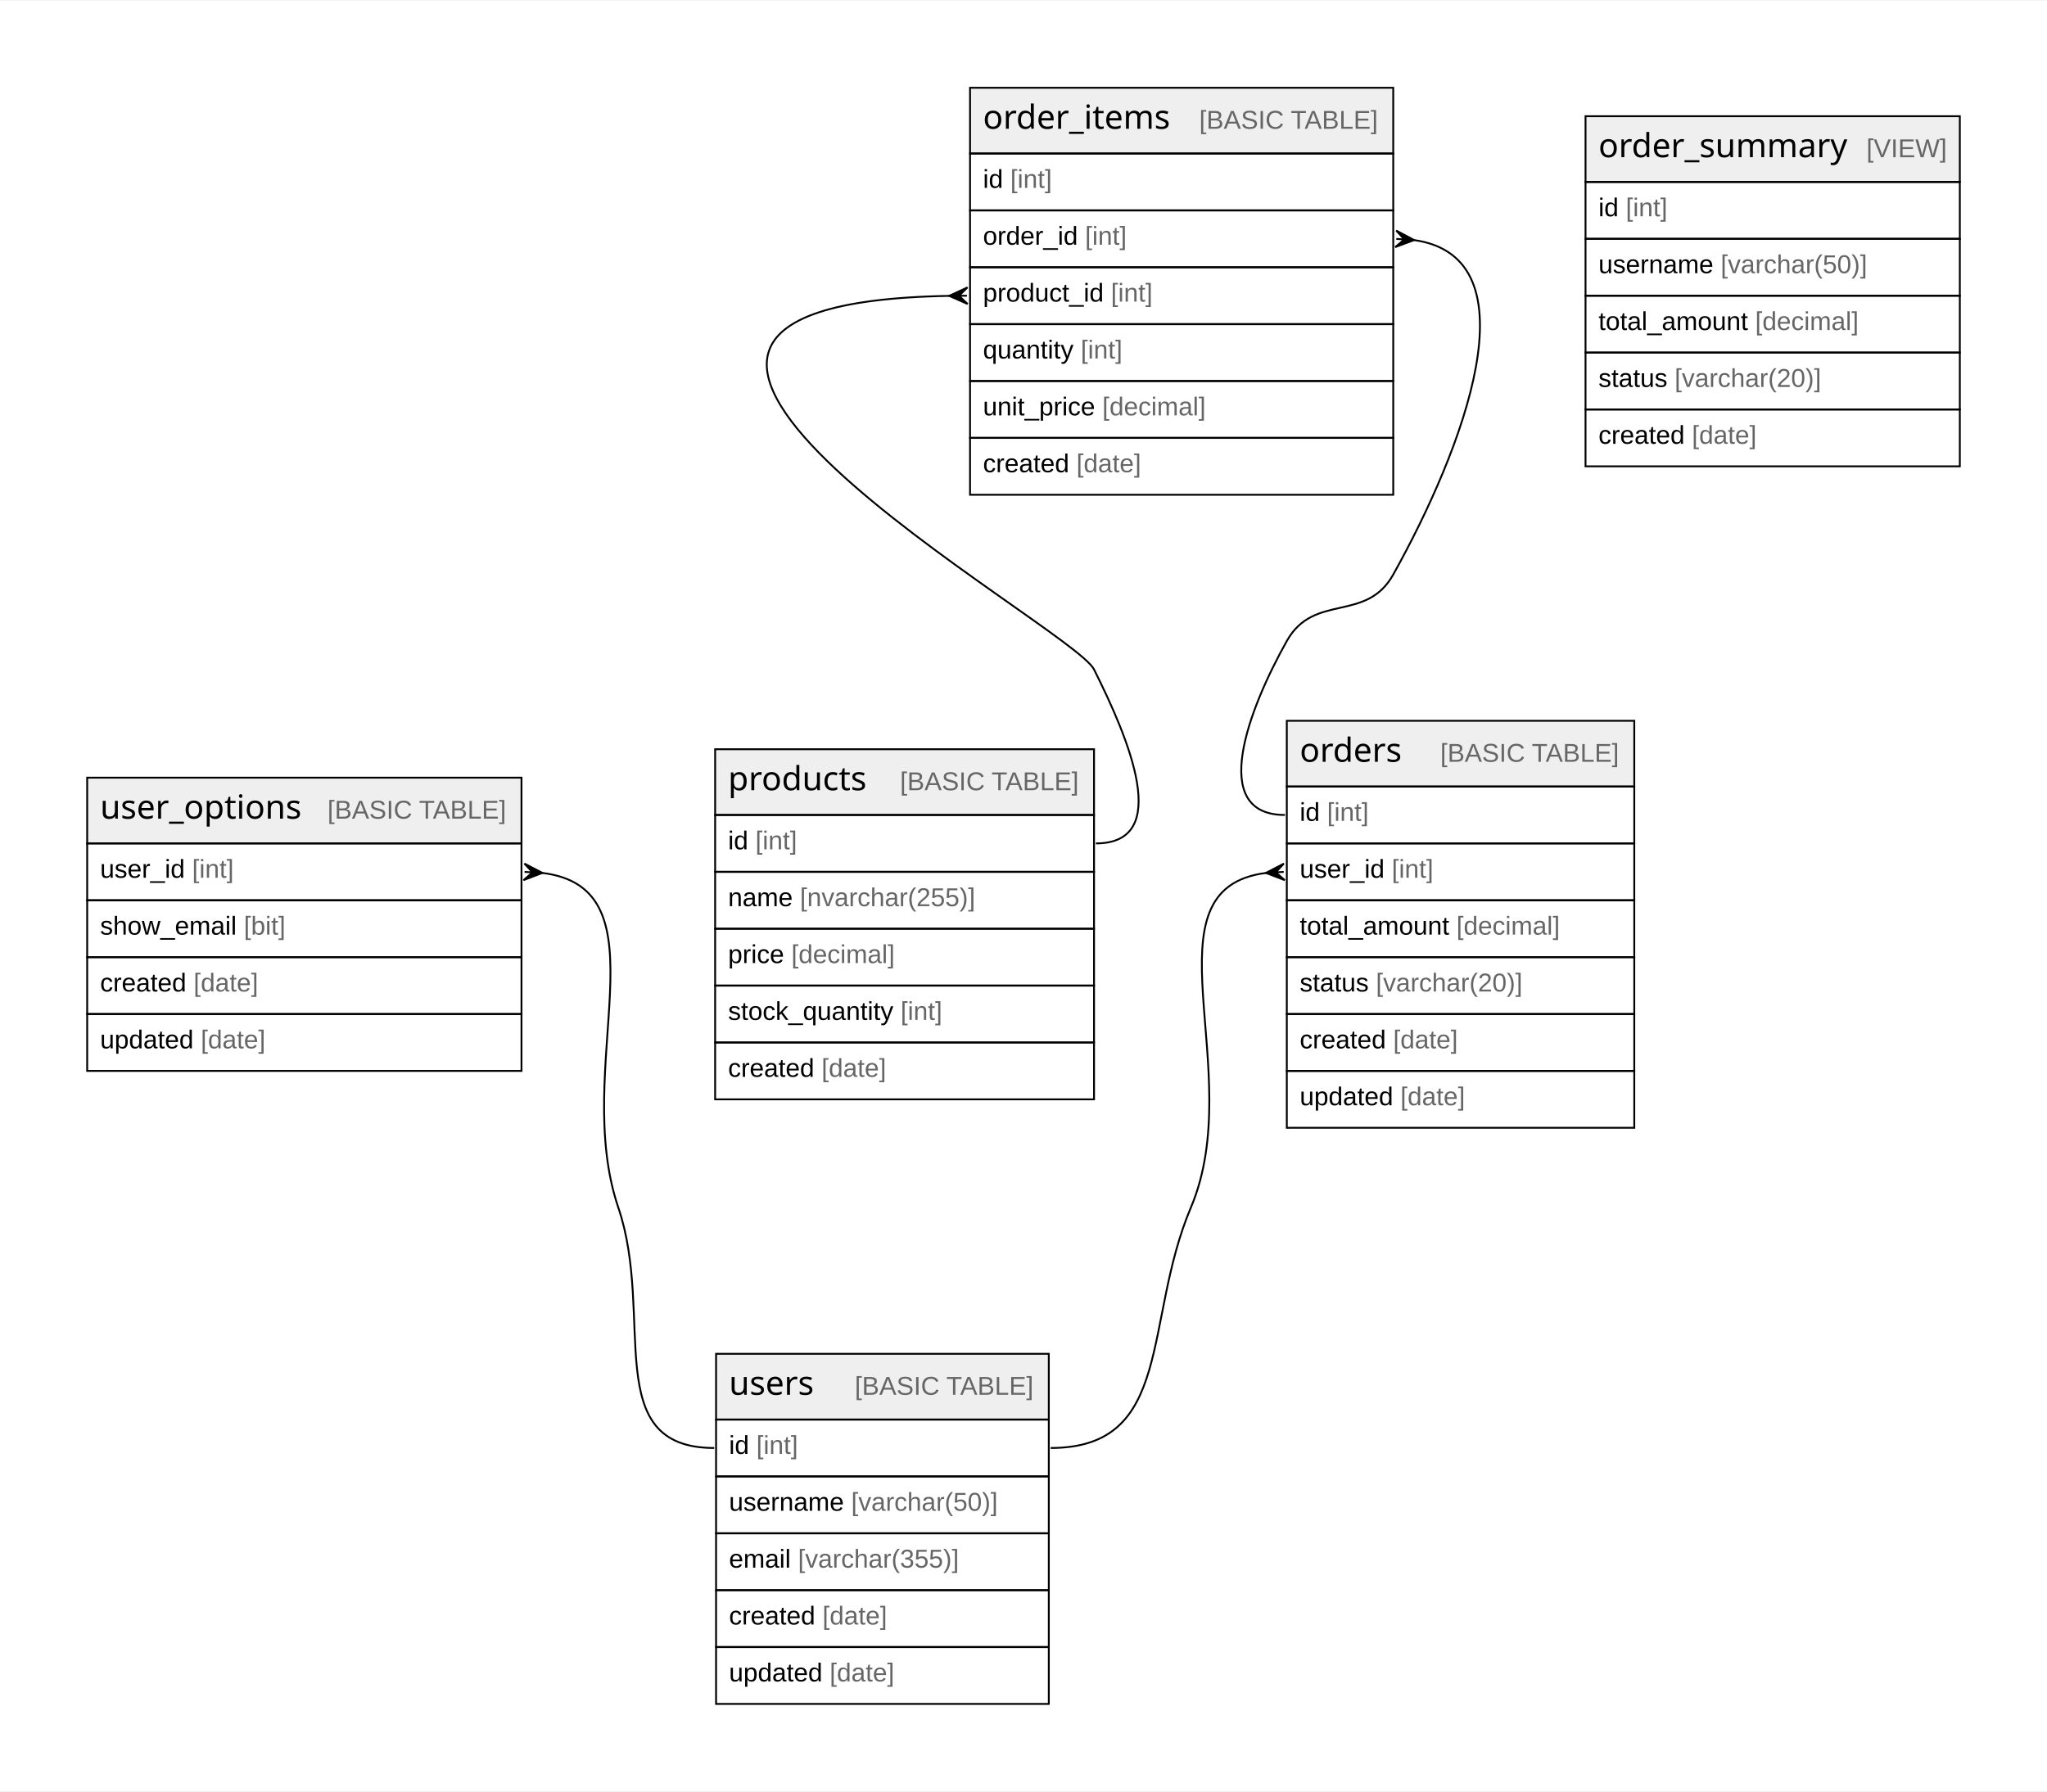
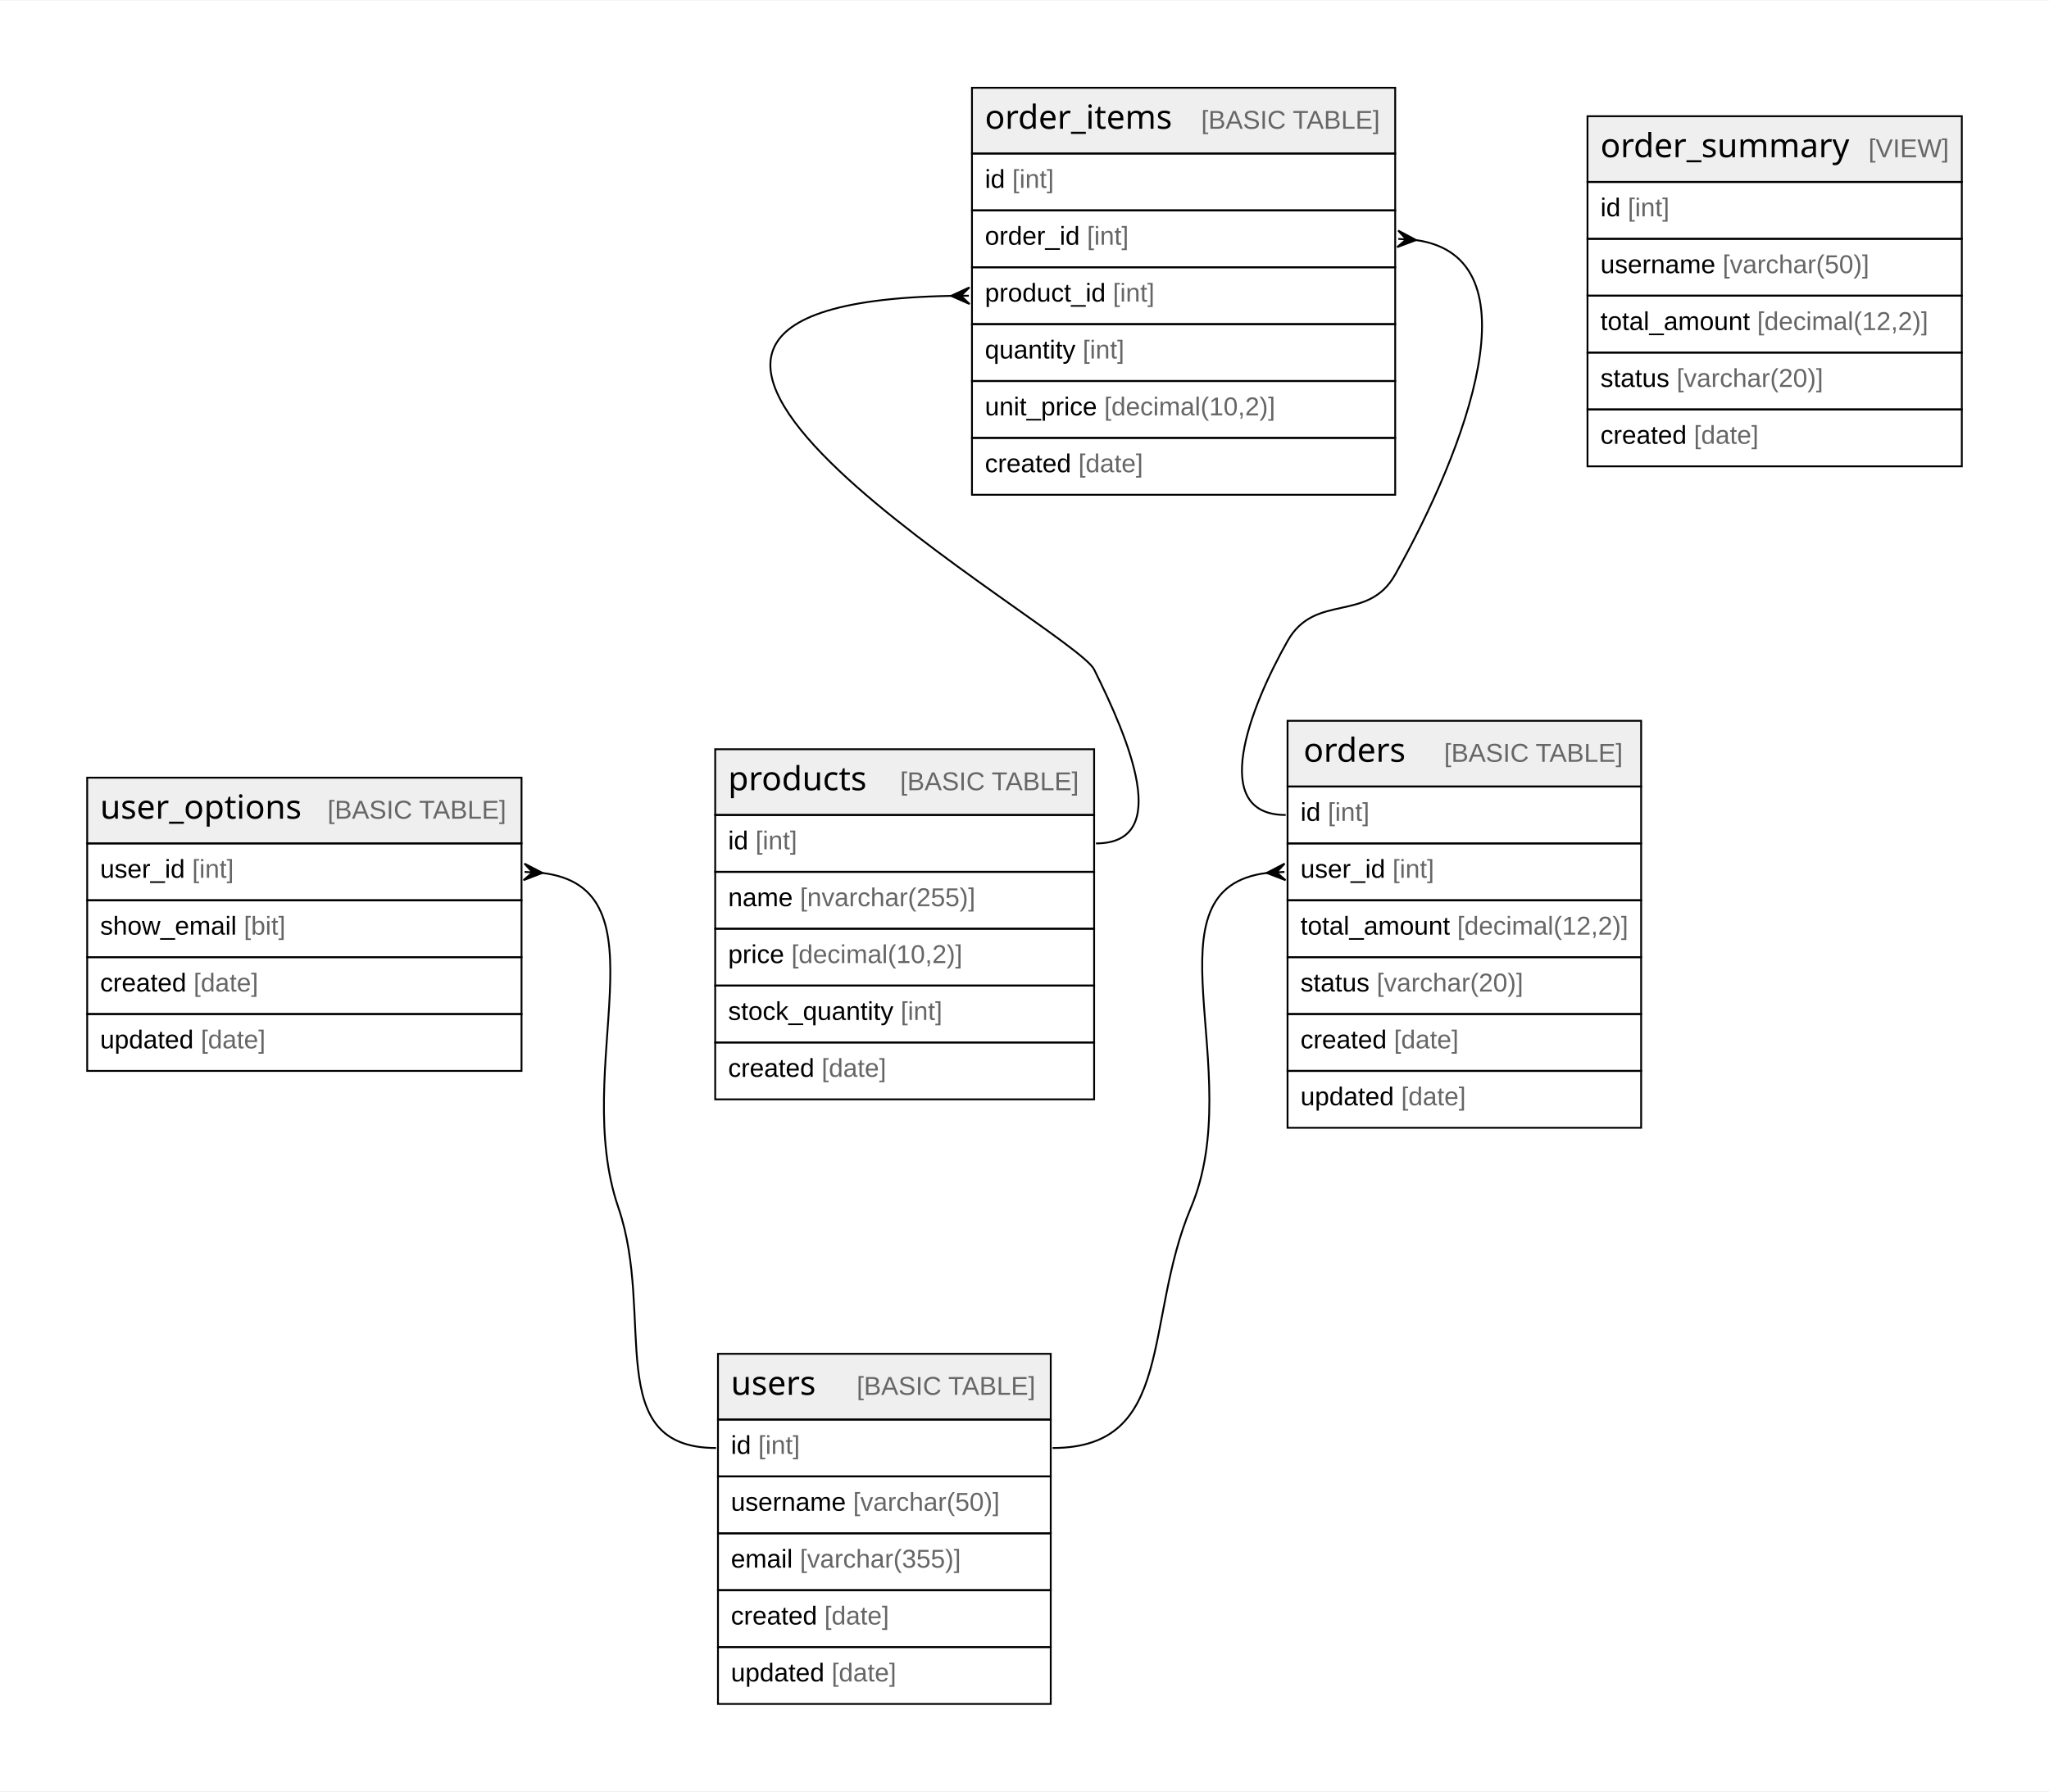
- <svg xmlns="http://www.w3.org/2000/svg" width="1108pt" height="970pt" viewBox="0.00 0.00 1108.30 969.60">
+ <svg xmlns="http://www.w3.org/2000/svg" width="1109pt" height="970pt" viewBox="0.00 0.00 1109.30 969.60">
  <g id="graph0" class="graph" transform="scale(1 1) rotate(0) translate(4 965.6)">
-     <polygon fill="white" stroke="none" points="-4,4 -4,-965.6 1104.3,-965.6 1104.3,4 -4,4" />
+     <polygon fill="white" stroke="none" points="-4,4 -4,-965.6 1105.3,-965.6 1105.3,4 -4,4" />
    <g id="node1" class="node">
-       <polygon fill="#efefef" stroke="none" points="383.7,-197.2 383.7,-232.8 563.85,-232.8 563.85,-197.2 383.7,-197.2" />
-       <polygon fill="none" stroke="black" points="383.7,-197.2 383.7,-232.8 563.85,-232.8 563.85,-197.2 383.7,-197.2" />
-       <text text-anchor="start" x="390.7" y="-210.6" font-family="Arial Bold" font-size="18.00">users</text>
-       <text text-anchor="start" x="427.69" y="-210.6" font-family="Arial" font-size="14.00">    </text>
-       <text text-anchor="start" x="458.81" y="-210.6" font-family="Arial" font-size="14.00" fill="#666666">[BASIC TABLE]</text>
-       <polygon fill="none" stroke="black" points="383.7,-166.4 383.7,-197.2 563.85,-197.2 563.85,-166.4 383.7,-166.4" />
-       <text text-anchor="start" x="390.7" y="-178.6" font-family="Arial" font-size="14.00">id </text>
-       <text text-anchor="start" x="405.49" y="-178.6" font-family="Arial" font-size="14.00" fill="#666666">[int]</text>
-       <polygon fill="none" stroke="black" points="383.7,-135.6 383.7,-166.4 563.85,-166.4 563.85,-135.6 383.7,-135.6" />
-       <text text-anchor="start" x="390.7" y="-147.8" font-family="Arial" font-size="14.00">username </text>
-       <text text-anchor="start" x="456.85" y="-147.8" font-family="Arial" font-size="14.00" fill="#666666">[varchar(50)]</text>
-       <polygon fill="none" stroke="black" points="383.7,-104.8 383.7,-135.6 563.85,-135.6 563.85,-104.8 383.7,-104.8" />
-       <text text-anchor="start" x="390.7" y="-117" font-family="Arial" font-size="14.00">email </text>
-       <text text-anchor="start" x="428.05" y="-117" font-family="Arial" font-size="14.00" fill="#666666">[varchar(355)]</text>
-       <polygon fill="none" stroke="black" points="383.7,-74 383.7,-104.8 563.85,-104.8 563.85,-74 383.7,-74" />
-       <text text-anchor="start" x="390.7" y="-86.2" font-family="Arial" font-size="14.00">created </text>
-       <text text-anchor="start" x="441.29" y="-86.2" font-family="Arial" font-size="14.00" fill="#666666">[date]</text>
-       <polygon fill="none" stroke="black" points="383.7,-43.2 383.7,-74 563.85,-74 563.85,-43.2 383.7,-43.2" />
-       <text text-anchor="start" x="390.7" y="-55.4" font-family="Arial" font-size="14.00">updated </text>
-       <text text-anchor="start" x="445.2" y="-55.4" font-family="Arial" font-size="14.00" fill="#666666">[date]</text>
+       <polygon fill="#efefef" stroke="none" points="384.7,-197.2 384.7,-232.8 564.85,-232.8 564.85,-197.2 384.7,-197.2" />
+       <polygon fill="none" stroke="black" points="384.7,-197.2 384.7,-232.8 564.85,-232.8 564.85,-197.2 384.7,-197.2" />
+       <text text-anchor="start" x="391.7" y="-210.6" font-family="Arial Bold" font-size="18.00">users</text>
+       <text text-anchor="start" x="428.69" y="-210.6" font-family="Arial" font-size="14.00">    </text>
+       <text text-anchor="start" x="459.81" y="-210.6" font-family="Arial" font-size="14.00" fill="#666666">[BASIC TABLE]</text>
+       <polygon fill="none" stroke="black" points="384.7,-166.4 384.7,-197.2 564.85,-197.2 564.85,-166.4 384.7,-166.4" />
+       <text text-anchor="start" x="391.7" y="-178.6" font-family="Arial" font-size="14.00">id </text>
+       <text text-anchor="start" x="406.49" y="-178.6" font-family="Arial" font-size="14.00" fill="#666666">[int]</text>
+       <polygon fill="none" stroke="black" points="384.7,-135.6 384.7,-166.4 564.85,-166.4 564.85,-135.6 384.7,-135.6" />
+       <text text-anchor="start" x="391.7" y="-147.8" font-family="Arial" font-size="14.00">username </text>
+       <text text-anchor="start" x="457.85" y="-147.8" font-family="Arial" font-size="14.00" fill="#666666">[varchar(50)]</text>
+       <polygon fill="none" stroke="black" points="384.7,-104.8 384.7,-135.6 564.85,-135.6 564.85,-104.8 384.7,-104.8" />
+       <text text-anchor="start" x="391.7" y="-117" font-family="Arial" font-size="14.00">email </text>
+       <text text-anchor="start" x="429.05" y="-117" font-family="Arial" font-size="14.00" fill="#666666">[varchar(355)]</text>
+       <polygon fill="none" stroke="black" points="384.7,-74 384.7,-104.8 564.85,-104.8 564.85,-74 384.7,-74" />
+       <text text-anchor="start" x="391.7" y="-86.2" font-family="Arial" font-size="14.00">created </text>
+       <text text-anchor="start" x="442.29" y="-86.2" font-family="Arial" font-size="14.00" fill="#666666">[date]</text>
+       <polygon fill="none" stroke="black" points="384.7,-43.2 384.7,-74 564.85,-74 564.85,-43.2 384.7,-43.2" />
+       <text text-anchor="start" x="391.7" y="-55.4" font-family="Arial" font-size="14.00">updated </text>
+       <text text-anchor="start" x="446.2" y="-55.4" font-family="Arial" font-size="14.00" fill="#666666">[date]</text>
    </g>
    <g id="node2" class="node">
      <polygon fill="#efefef" stroke="none" points="43.2,-509.2 43.2,-544.8 278.35,-544.8 278.35,-509.2 43.2,-509.2" />
      <polygon fill="none" stroke="black" points="43.2,-509.2 43.2,-544.8 278.35,-544.8 278.35,-509.2 43.2,-509.2" />
      <text text-anchor="start" x="50.2" y="-522.6" font-family="Arial Bold" font-size="18.00">user_options</text>
      <text text-anchor="start" x="142.2" y="-522.6" font-family="Arial" font-size="14.00">    </text>
      <text text-anchor="start" x="173.31" y="-522.6" font-family="Arial" font-size="14.00" fill="#666666">[BASIC TABLE]</text>
      <polygon fill="none" stroke="black" points="43.2,-478.4 43.2,-509.2 278.35,-509.2 278.35,-478.4 43.2,-478.4" />
      <text text-anchor="start" x="50.2" y="-490.6" font-family="Arial" font-size="14.00">user_id </text>
      <text text-anchor="start" x="100.01" y="-490.6" font-family="Arial" font-size="14.00" fill="#666666">[int]</text>
      <polygon fill="none" stroke="black" points="43.2,-447.6 43.2,-478.4 278.35,-478.4 278.35,-447.6 43.2,-447.6" />
      <text text-anchor="start" x="50.2" y="-459.8" font-family="Arial" font-size="14.00">show_email </text>
      <text text-anchor="start" x="128.01" y="-459.8" font-family="Arial" font-size="14.00" fill="#666666">[bit]</text>
      <polygon fill="none" stroke="black" points="43.2,-416.8 43.2,-447.6 278.35,-447.6 278.35,-416.8 43.2,-416.8" />
      <text text-anchor="start" x="50.2" y="-429" font-family="Arial" font-size="14.00">created </text>
      <text text-anchor="start" x="100.79" y="-429" font-family="Arial" font-size="14.00" fill="#666666">[date]</text>
      <polygon fill="none" stroke="black" points="43.2,-386 43.2,-416.8 278.35,-416.8 278.35,-386 43.2,-386" />
      <text text-anchor="start" x="50.2" y="-398.2" font-family="Arial" font-size="14.00">updated </text>
      <text text-anchor="start" x="104.7" y="-398.2" font-family="Arial" font-size="14.00" fill="#666666">[date]</text>
    </g>
    <g id="edge1" class="edge">
-       <path fill="none" stroke="black" d="M289.39,-493.24C358.36,-485.05 304.92,-388.09 330.77,-312 350.82,-253.01 320.4,-181.8 382.7,-181.8" />
+       <path fill="none" stroke="black" d="M289.39,-493.24C358.34,-485.04 304.66,-388 330.77,-312 351.07,-252.92 321.24,-181.8 383.7,-181.8" />
      <polygon fill="black" stroke="black" points="289.67,-493.23 279.43,-489.29 284.34,-493.52 280.01,-493.76 280.01,-493.76 280.01,-493.76 284.34,-493.52 279.93,-498.27 289.67,-493.23" />
    </g>
    <g id="node3" class="node">
      <polygon fill="#efefef" stroke="none" points="383.2,-524.6 383.2,-560.2 588.34,-560.2 588.34,-524.6 383.2,-524.6" />
      <polygon fill="none" stroke="black" points="383.2,-524.6 383.2,-560.2 588.34,-560.2 588.34,-524.6 383.2,-524.6" />
      <text text-anchor="start" x="390.2" y="-538" font-family="Arial Bold" font-size="18.00">products</text>
      <text text-anchor="start" x="452.19" y="-538" font-family="Arial" font-size="14.00">    </text>
      <text text-anchor="start" x="483.31" y="-538" font-family="Arial" font-size="14.00" fill="#666666">[BASIC TABLE]</text>
      <polygon fill="none" stroke="black" points="383.2,-493.8 383.2,-524.6 588.34,-524.6 588.34,-493.8 383.2,-493.8" />
      <text text-anchor="start" x="390.2" y="-506" font-family="Arial" font-size="14.00">id </text>
      <text text-anchor="start" x="404.99" y="-506" font-family="Arial" font-size="14.00" fill="#666666">[int]</text>
      <polygon fill="none" stroke="black" points="383.2,-463 383.2,-493.8 588.34,-493.8 588.34,-463 383.2,-463" />
      <text text-anchor="start" x="390.2" y="-475.2" font-family="Arial" font-size="14.00">name </text>
      <text text-anchor="start" x="429.11" y="-475.2" font-family="Arial" font-size="14.00" fill="#666666">[nvarchar(255)]</text>
      <polygon fill="none" stroke="black" points="383.2,-432.2 383.2,-463 588.34,-463 588.34,-432.2 383.2,-432.2" />
      <text text-anchor="start" x="390.2" y="-444.4" font-family="Arial" font-size="14.00">price </text>
-       <text text-anchor="start" x="424.44" y="-444.4" font-family="Arial" font-size="14.00" fill="#666666">[decimal]</text>
+       <text text-anchor="start" x="424.44" y="-444.4" font-family="Arial" font-size="14.00" fill="#666666">[decimal(10,2)]</text>
      <polygon fill="none" stroke="black" points="383.2,-401.4 383.2,-432.2 588.34,-432.2 588.34,-401.4 383.2,-401.4" />
      <text text-anchor="start" x="390.2" y="-413.6" font-family="Arial" font-size="14.00">stock_quantity </text>
      <text text-anchor="start" x="483.59" y="-413.6" font-family="Arial" font-size="14.00" fill="#666666">[int]</text>
      <polygon fill="none" stroke="black" points="383.2,-370.6 383.2,-401.4 588.34,-401.4 588.34,-370.6 383.2,-370.6" />
      <text text-anchor="start" x="390.2" y="-382.8" font-family="Arial" font-size="14.00">created </text>
      <text text-anchor="start" x="440.79" y="-382.8" font-family="Arial" font-size="14.00" fill="#666666">[date]</text>
    </g>
    <g id="node4" class="node">
-       <polygon fill="#efefef" stroke="none" points="692.71,-540 692.71,-575.6 880.84,-575.6 880.84,-540 692.71,-540" />
-       <polygon fill="none" stroke="black" points="692.71,-540 692.71,-575.6 880.84,-575.6 880.84,-540 692.71,-540" />
-       <text text-anchor="start" x="699.71" y="-553.4" font-family="Arial Bold" font-size="18.00">orders</text>
-       <text text-anchor="start" x="744.69" y="-553.4" font-family="Arial" font-size="14.00">    </text>
-       <text text-anchor="start" x="775.81" y="-553.4" font-family="Arial" font-size="14.00" fill="#666666">[BASIC TABLE]</text>
-       <polygon fill="none" stroke="black" points="692.71,-509.2 692.71,-540 880.84,-540 880.84,-509.2 692.71,-509.2" />
-       <text text-anchor="start" x="699.71" y="-521.4" font-family="Arial" font-size="14.00">id </text>
-       <text text-anchor="start" x="714.49" y="-521.4" font-family="Arial" font-size="14.00" fill="#666666">[int]</text>
-       <polygon fill="none" stroke="black" points="692.71,-478.4 692.71,-509.2 880.84,-509.2 880.84,-478.4 692.71,-478.4" />
-       <text text-anchor="start" x="699.71" y="-490.6" font-family="Arial" font-size="14.00">user_id </text>
-       <text text-anchor="start" x="749.51" y="-490.6" font-family="Arial" font-size="14.00" fill="#666666">[int]</text>
-       <polygon fill="none" stroke="black" points="692.71,-447.6 692.71,-478.4 880.84,-478.4 880.84,-447.6 692.71,-447.6" />
-       <text text-anchor="start" x="699.71" y="-459.8" font-family="Arial" font-size="14.00">total_amount </text>
-       <text text-anchor="start" x="784.54" y="-459.8" font-family="Arial" font-size="14.00" fill="#666666">[decimal]</text>
-       <polygon fill="none" stroke="black" points="692.71,-416.8 692.71,-447.6 880.84,-447.6 880.84,-416.8 692.71,-416.8" />
-       <text text-anchor="start" x="699.71" y="-429" font-family="Arial" font-size="14.00">status </text>
-       <text text-anchor="start" x="740.95" y="-429" font-family="Arial" font-size="14.00" fill="#666666">[varchar(20)]</text>
-       <polygon fill="none" stroke="black" points="692.71,-386 692.71,-416.8 880.84,-416.8 880.84,-386 692.71,-386" />
-       <text text-anchor="start" x="699.71" y="-398.2" font-family="Arial" font-size="14.00">created </text>
-       <text text-anchor="start" x="750.29" y="-398.2" font-family="Arial" font-size="14.00" fill="#666666">[date]</text>
-       <polygon fill="none" stroke="black" points="692.71,-355.2 692.71,-386 880.84,-386 880.84,-355.2 692.71,-355.2" />
-       <text text-anchor="start" x="699.71" y="-367.4" font-family="Arial" font-size="14.00">updated </text>
-       <text text-anchor="start" x="754.2" y="-367.4" font-family="Arial" font-size="14.00" fill="#666666">[date]</text>
+       <polygon fill="#efefef" stroke="none" points="693.06,-540 693.06,-575.6 884.49,-575.6 884.49,-540 693.06,-540" />
+       <polygon fill="none" stroke="black" points="693.06,-540 693.06,-575.6 884.49,-575.6 884.49,-540 693.06,-540" />
+       <text text-anchor="start" x="701.71" y="-553.4" font-family="Arial Bold" font-size="18.00">orders</text>
+       <text text-anchor="start" x="746.69" y="-553.4" font-family="Arial" font-size="14.00">    </text>
+       <text text-anchor="start" x="777.81" y="-553.4" font-family="Arial" font-size="14.00" fill="#666666">[BASIC TABLE]</text>
+       <polygon fill="none" stroke="black" points="693.06,-509.2 693.06,-540 884.49,-540 884.49,-509.2 693.06,-509.2" />
+       <text text-anchor="start" x="700.06" y="-521.4" font-family="Arial" font-size="14.00">id </text>
+       <text text-anchor="start" x="714.85" y="-521.4" font-family="Arial" font-size="14.00" fill="#666666">[int]</text>
+       <polygon fill="none" stroke="black" points="693.06,-478.4 693.06,-509.2 884.49,-509.2 884.49,-478.4 693.06,-478.4" />
+       <text text-anchor="start" x="700.06" y="-490.6" font-family="Arial" font-size="14.00">user_id </text>
+       <text text-anchor="start" x="749.87" y="-490.6" font-family="Arial" font-size="14.00" fill="#666666">[int]</text>
+       <polygon fill="none" stroke="black" points="693.06,-447.6 693.06,-478.4 884.49,-478.4 884.49,-447.6 693.06,-447.6" />
+       <text text-anchor="start" x="700.06" y="-459.8" font-family="Arial" font-size="14.00">total_amount </text>
+       <text text-anchor="start" x="784.89" y="-459.8" font-family="Arial" font-size="14.00" fill="#666666">[decimal(12,2)]</text>
+       <polygon fill="none" stroke="black" points="693.06,-416.8 693.06,-447.6 884.49,-447.6 884.49,-416.8 693.06,-416.8" />
+       <text text-anchor="start" x="700.06" y="-429" font-family="Arial" font-size="14.00">status </text>
+       <text text-anchor="start" x="741.3" y="-429" font-family="Arial" font-size="14.00" fill="#666666">[varchar(20)]</text>
+       <polygon fill="none" stroke="black" points="693.06,-386 693.06,-416.8 884.49,-416.8 884.49,-386 693.06,-386" />
+       <text text-anchor="start" x="700.06" y="-398.2" font-family="Arial" font-size="14.00">created </text>
+       <text text-anchor="start" x="750.65" y="-398.2" font-family="Arial" font-size="14.00" fill="#666666">[date]</text>
+       <polygon fill="none" stroke="black" points="693.06,-355.2 693.06,-386 884.49,-386 884.49,-355.2 693.06,-355.2" />
+       <text text-anchor="start" x="700.06" y="-367.4" font-family="Arial" font-size="14.00">updated </text>
+       <text text-anchor="start" x="754.56" y="-367.4" font-family="Arial" font-size="14.00" fill="#666666">[date]</text>
    </g>
    <g id="edge2" class="edge">
-       <path fill="none" stroke="black" d="M681.7,-493.23C613.26,-484.87 672.09,-385.95 640.77,-312 614.65,-250.31 631.83,-181.8 564.85,-181.8" />
-       <polygon fill="black" stroke="black" points="681.39,-493.21 691.12,-498.27 686.71,-493.52 691.04,-493.76 691.04,-493.76 691.04,-493.76 686.71,-493.52 691.63,-489.29 681.39,-493.21" />
+       <path fill="none" stroke="black" d="M682.04,-493.23C613.53,-484.88 671.96,-386.05 640.77,-312 614.86,-250.47 632.61,-181.8 565.85,-181.8" />
+       <polygon fill="black" stroke="black" points="681.74,-493.21 691.47,-498.27 687.07,-493.52 691.39,-493.76 691.39,-493.76 691.39,-493.76 687.07,-493.52 691.98,-489.29 681.74,-493.21" />
    </g>
    <g id="node5" class="node">
-       <polygon fill="#efefef" stroke="none" points="521.21,-882.8 521.21,-918.4 750.34,-918.4 750.34,-882.8 521.21,-882.8" />
-       <polygon fill="none" stroke="black" points="521.21,-882.8 521.21,-918.4 750.34,-918.4 750.34,-882.8 521.21,-882.8" />
-       <text text-anchor="start" x="528.21" y="-896.2" font-family="Arial Bold" font-size="18.00">order_items</text>
-       <text text-anchor="start" x="614.18" y="-896.2" font-family="Arial" font-size="14.00">    </text>
-       <text text-anchor="start" x="645.3" y="-896.2" font-family="Arial" font-size="14.00" fill="#666666">[BASIC TABLE]</text>
-       <polygon fill="none" stroke="black" points="521.21,-852 521.21,-882.8 750.34,-882.8 750.34,-852 521.21,-852" />
-       <text text-anchor="start" x="528.21" y="-864.2" font-family="Arial" font-size="14.00">id </text>
-       <text text-anchor="start" x="543" y="-864.2" font-family="Arial" font-size="14.00" fill="#666666">[int]</text>
-       <polygon fill="none" stroke="black" points="521.21,-821.2 521.21,-852 750.34,-852 750.34,-821.2 521.21,-821.2" />
-       <text text-anchor="start" x="528.21" y="-833.4" font-family="Arial" font-size="14.00">order_id </text>
-       <text text-anchor="start" x="583.47" y="-833.4" font-family="Arial" font-size="14.00" fill="#666666">[int]</text>
-       <polygon fill="none" stroke="black" points="521.21,-790.4 521.21,-821.2 750.34,-821.2 750.34,-790.4 521.21,-790.4" />
-       <text text-anchor="start" x="528.21" y="-802.6" font-family="Arial" font-size="14.00">product_id </text>
-       <text text-anchor="start" x="597.48" y="-802.6" font-family="Arial" font-size="14.00" fill="#666666">[int]</text>
-       <polygon fill="none" stroke="black" points="521.21,-759.6 521.21,-790.4 750.34,-790.4 750.34,-759.6 521.21,-759.6" />
-       <text text-anchor="start" x="528.21" y="-771.8" font-family="Arial" font-size="14.00">quantity </text>
-       <text text-anchor="start" x="581.13" y="-771.8" font-family="Arial" font-size="14.00" fill="#666666">[int]</text>
-       <polygon fill="none" stroke="black" points="521.21,-728.8 521.21,-759.6 750.34,-759.6 750.34,-728.8 521.21,-728.8" />
-       <text text-anchor="start" x="528.21" y="-741" font-family="Arial" font-size="14.00">unit_price </text>
-       <text text-anchor="start" x="592.8" y="-741" font-family="Arial" font-size="14.00" fill="#666666">[decimal]</text>
-       <polygon fill="none" stroke="black" points="521.21,-698 521.21,-728.8 750.34,-728.8 750.34,-698 521.21,-698" />
-       <text text-anchor="start" x="528.21" y="-710.2" font-family="Arial" font-size="14.00">created </text>
-       <text text-anchor="start" x="578.8" y="-710.2" font-family="Arial" font-size="14.00" fill="#666666">[date]</text>
+       <polygon fill="#efefef" stroke="none" points="522.21,-882.8 522.21,-918.4 751.34,-918.4 751.34,-882.8 522.21,-882.8" />
+       <polygon fill="none" stroke="black" points="522.21,-882.8 522.21,-918.4 751.34,-918.4 751.34,-882.8 522.21,-882.8" />
+       <text text-anchor="start" x="529.21" y="-896.2" font-family="Arial Bold" font-size="18.00">order_items</text>
+       <text text-anchor="start" x="615.18" y="-896.2" font-family="Arial" font-size="14.00">    </text>
+       <text text-anchor="start" x="646.3" y="-896.2" font-family="Arial" font-size="14.00" fill="#666666">[BASIC TABLE]</text>
+       <polygon fill="none" stroke="black" points="522.21,-852 522.21,-882.8 751.34,-882.8 751.34,-852 522.21,-852" />
+       <text text-anchor="start" x="529.21" y="-864.2" font-family="Arial" font-size="14.00">id </text>
+       <text text-anchor="start" x="544" y="-864.2" font-family="Arial" font-size="14.00" fill="#666666">[int]</text>
+       <polygon fill="none" stroke="black" points="522.21,-821.2 522.21,-852 751.34,-852 751.34,-821.2 522.21,-821.2" />
+       <text text-anchor="start" x="529.21" y="-833.4" font-family="Arial" font-size="14.00">order_id </text>
+       <text text-anchor="start" x="584.47" y="-833.4" font-family="Arial" font-size="14.00" fill="#666666">[int]</text>
+       <polygon fill="none" stroke="black" points="522.21,-790.4 522.21,-821.2 751.34,-821.2 751.34,-790.4 522.21,-790.4" />
+       <text text-anchor="start" x="529.21" y="-802.6" font-family="Arial" font-size="14.00">product_id </text>
+       <text text-anchor="start" x="598.48" y="-802.6" font-family="Arial" font-size="14.00" fill="#666666">[int]</text>
+       <polygon fill="none" stroke="black" points="522.21,-759.6 522.21,-790.4 751.34,-790.4 751.34,-759.6 522.21,-759.6" />
+       <text text-anchor="start" x="529.21" y="-771.8" font-family="Arial" font-size="14.00">quantity </text>
+       <text text-anchor="start" x="582.13" y="-771.8" font-family="Arial" font-size="14.00" fill="#666666">[int]</text>
+       <polygon fill="none" stroke="black" points="522.21,-728.8 522.21,-759.6 751.34,-759.6 751.34,-728.8 522.21,-728.8" />
+       <text text-anchor="start" x="529.21" y="-741" font-family="Arial" font-size="14.00">unit_price </text>
+       <text text-anchor="start" x="593.8" y="-741" font-family="Arial" font-size="14.00" fill="#666666">[decimal(10,2)]</text>
+       <polygon fill="none" stroke="black" points="522.21,-698 522.21,-728.8 751.34,-728.8 751.34,-698 522.21,-698" />
+       <text text-anchor="start" x="529.21" y="-710.2" font-family="Arial" font-size="14.00">created </text>
+       <text text-anchor="start" x="579.8" y="-710.2" font-family="Arial" font-size="14.00" fill="#666666">[date]</text>
    </g>
    <g id="edge4" class="edge">
-       <path fill="none" stroke="black" d="M510.02,-805.71C253.28,-801.31 576.27,-627.53 588.34,-603.4 607.08,-565.96 631.21,-509.2 589.34,-509.2" />
-       <polygon fill="black" stroke="black" points="509.88,-805.71 519.84,-810.3 515.21,-805.76 519.54,-805.79 519.54,-805.79 519.54,-805.79 515.21,-805.76 519.91,-801.3 509.88,-805.71" />
+       <path fill="none" stroke="black" d="M511.1,-805.71C256.38,-801.26 577.28,-625.72 588.34,-603.4 606.94,-565.89 631.21,-509.2 589.34,-509.2" />
+       <polygon fill="black" stroke="black" points="510.88,-805.71 520.84,-810.3 516.21,-805.76 520.54,-805.79 520.54,-805.79 520.54,-805.79 516.21,-805.76 520.91,-801.3 510.88,-805.71" />
    </g>
    <g id="edge3" class="edge">
-       <path fill="none" stroke="black" d="M761.49,-835.94C828.33,-826.69 787.94,-722.19 750.34,-654.8 735.62,-628.43 707.49,-645.13 692.71,-618.8 672.21,-582.29 649.84,-524.6 691.71,-524.6" />
-       <polygon fill="black" stroke="black" points="761.65,-835.93 751.38,-832.09 756.33,-836.28 752,-836.56 752,-836.56 752,-836.56 756.33,-836.28 751.96,-841.07 761.65,-835.93" />
+       <path fill="none" stroke="black" d="M762.49,-835.94C829.35,-826.68 789.11,-722.1 751.34,-654.8 736.44,-628.25 708.03,-645.31 693.06,-618.8 672.47,-582.34 650.19,-524.6 692.06,-524.6" />
+       <polygon fill="black" stroke="black" points="762.65,-835.93 752.38,-832.09 757.33,-836.28 753,-836.56 753,-836.56 753,-836.56 757.33,-836.28 752.96,-841.07 762.65,-835.93" />
    </g>
    <g id="node6" class="node">
-       <polygon fill="#efefef" stroke="none" points="854.45,-867.4 854.45,-903 1057.1,-903 1057.1,-867.4 854.45,-867.4" />
-       <polygon fill="none" stroke="black" points="854.45,-867.4 854.45,-903 1057.1,-903 1057.1,-867.4 854.45,-867.4" />
-       <text text-anchor="start" x="861.45" y="-880.8" font-family="Arial Bold" font-size="18.00">order_summary</text>
-       <text text-anchor="start" x="975.42" y="-880.8" font-family="Arial" font-size="14.00">    </text>
-       <text text-anchor="start" x="1006.54" y="-880.8" font-family="Arial" font-size="14.00" fill="#666666">[VIEW]</text>
-       <polygon fill="none" stroke="black" points="854.45,-836.6 854.45,-867.4 1057.1,-867.4 1057.1,-836.6 854.45,-836.6" />
-       <text text-anchor="start" x="861.45" y="-848.8" font-family="Arial" font-size="14.00">id </text>
-       <text text-anchor="start" x="876.24" y="-848.8" font-family="Arial" font-size="14.00" fill="#666666">[int]</text>
-       <polygon fill="none" stroke="black" points="854.45,-805.8 854.45,-836.6 1057.1,-836.6 1057.1,-805.8 854.45,-805.8" />
-       <text text-anchor="start" x="861.45" y="-818" font-family="Arial" font-size="14.00">username </text>
-       <text text-anchor="start" x="927.6" y="-818" font-family="Arial" font-size="14.00" fill="#666666">[varchar(50)]</text>
-       <polygon fill="none" stroke="black" points="854.45,-775 854.45,-805.8 1057.1,-805.8 1057.1,-775 854.45,-775" />
-       <text text-anchor="start" x="861.45" y="-787.2" font-family="Arial" font-size="14.00">total_amount </text>
-       <text text-anchor="start" x="946.29" y="-787.2" font-family="Arial" font-size="14.00" fill="#666666">[decimal]</text>
-       <polygon fill="none" stroke="black" points="854.45,-744.2 854.45,-775 1057.1,-775 1057.1,-744.2 854.45,-744.2" />
-       <text text-anchor="start" x="861.45" y="-756.4" font-family="Arial" font-size="14.00">status </text>
-       <text text-anchor="start" x="902.69" y="-756.4" font-family="Arial" font-size="14.00" fill="#666666">[varchar(20)]</text>
-       <polygon fill="none" stroke="black" points="854.45,-713.4 854.45,-744.2 1057.1,-744.2 1057.1,-713.4 854.45,-713.4" />
-       <text text-anchor="start" x="861.45" y="-725.6" font-family="Arial" font-size="14.00">created </text>
-       <text text-anchor="start" x="912.04" y="-725.6" font-family="Arial" font-size="14.00" fill="#666666">[date]</text>
+       <polygon fill="#efefef" stroke="none" points="855.45,-867.4 855.45,-903 1058.1,-903 1058.1,-867.4 855.45,-867.4" />
+       <polygon fill="none" stroke="black" points="855.45,-867.4 855.45,-903 1058.1,-903 1058.1,-867.4 855.45,-867.4" />
+       <text text-anchor="start" x="862.45" y="-880.8" font-family="Arial Bold" font-size="18.00">order_summary</text>
+       <text text-anchor="start" x="976.42" y="-880.8" font-family="Arial" font-size="14.00">    </text>
+       <text text-anchor="start" x="1007.54" y="-880.8" font-family="Arial" font-size="14.00" fill="#666666">[VIEW]</text>
+       <polygon fill="none" stroke="black" points="855.45,-836.6 855.45,-867.4 1058.1,-867.4 1058.1,-836.6 855.45,-836.6" />
+       <text text-anchor="start" x="862.45" y="-848.8" font-family="Arial" font-size="14.00">id </text>
+       <text text-anchor="start" x="877.24" y="-848.8" font-family="Arial" font-size="14.00" fill="#666666">[int]</text>
+       <polygon fill="none" stroke="black" points="855.45,-805.8 855.45,-836.6 1058.1,-836.6 1058.1,-805.8 855.45,-805.8" />
+       <text text-anchor="start" x="862.45" y="-818" font-family="Arial" font-size="14.00">username </text>
+       <text text-anchor="start" x="928.6" y="-818" font-family="Arial" font-size="14.00" fill="#666666">[varchar(50)]</text>
+       <polygon fill="none" stroke="black" points="855.45,-775 855.45,-805.8 1058.1,-805.8 1058.1,-775 855.45,-775" />
+       <text text-anchor="start" x="862.45" y="-787.2" font-family="Arial" font-size="14.00">total_amount </text>
+       <text text-anchor="start" x="947.29" y="-787.2" font-family="Arial" font-size="14.00" fill="#666666">[decimal(12,2)]</text>
+       <polygon fill="none" stroke="black" points="855.45,-744.2 855.45,-775 1058.1,-775 1058.1,-744.2 855.45,-744.2" />
+       <text text-anchor="start" x="862.45" y="-756.4" font-family="Arial" font-size="14.00">status </text>
+       <text text-anchor="start" x="903.69" y="-756.4" font-family="Arial" font-size="14.00" fill="#666666">[varchar(20)]</text>
+       <polygon fill="none" stroke="black" points="855.45,-713.4 855.45,-744.2 1058.1,-744.2 1058.1,-713.4 855.45,-713.4" />
+       <text text-anchor="start" x="862.45" y="-725.6" font-family="Arial" font-size="14.00">created </text>
+       <text text-anchor="start" x="913.04" y="-725.6" font-family="Arial" font-size="14.00" fill="#666666">[date]</text>
    </g>
  </g>
</svg>
